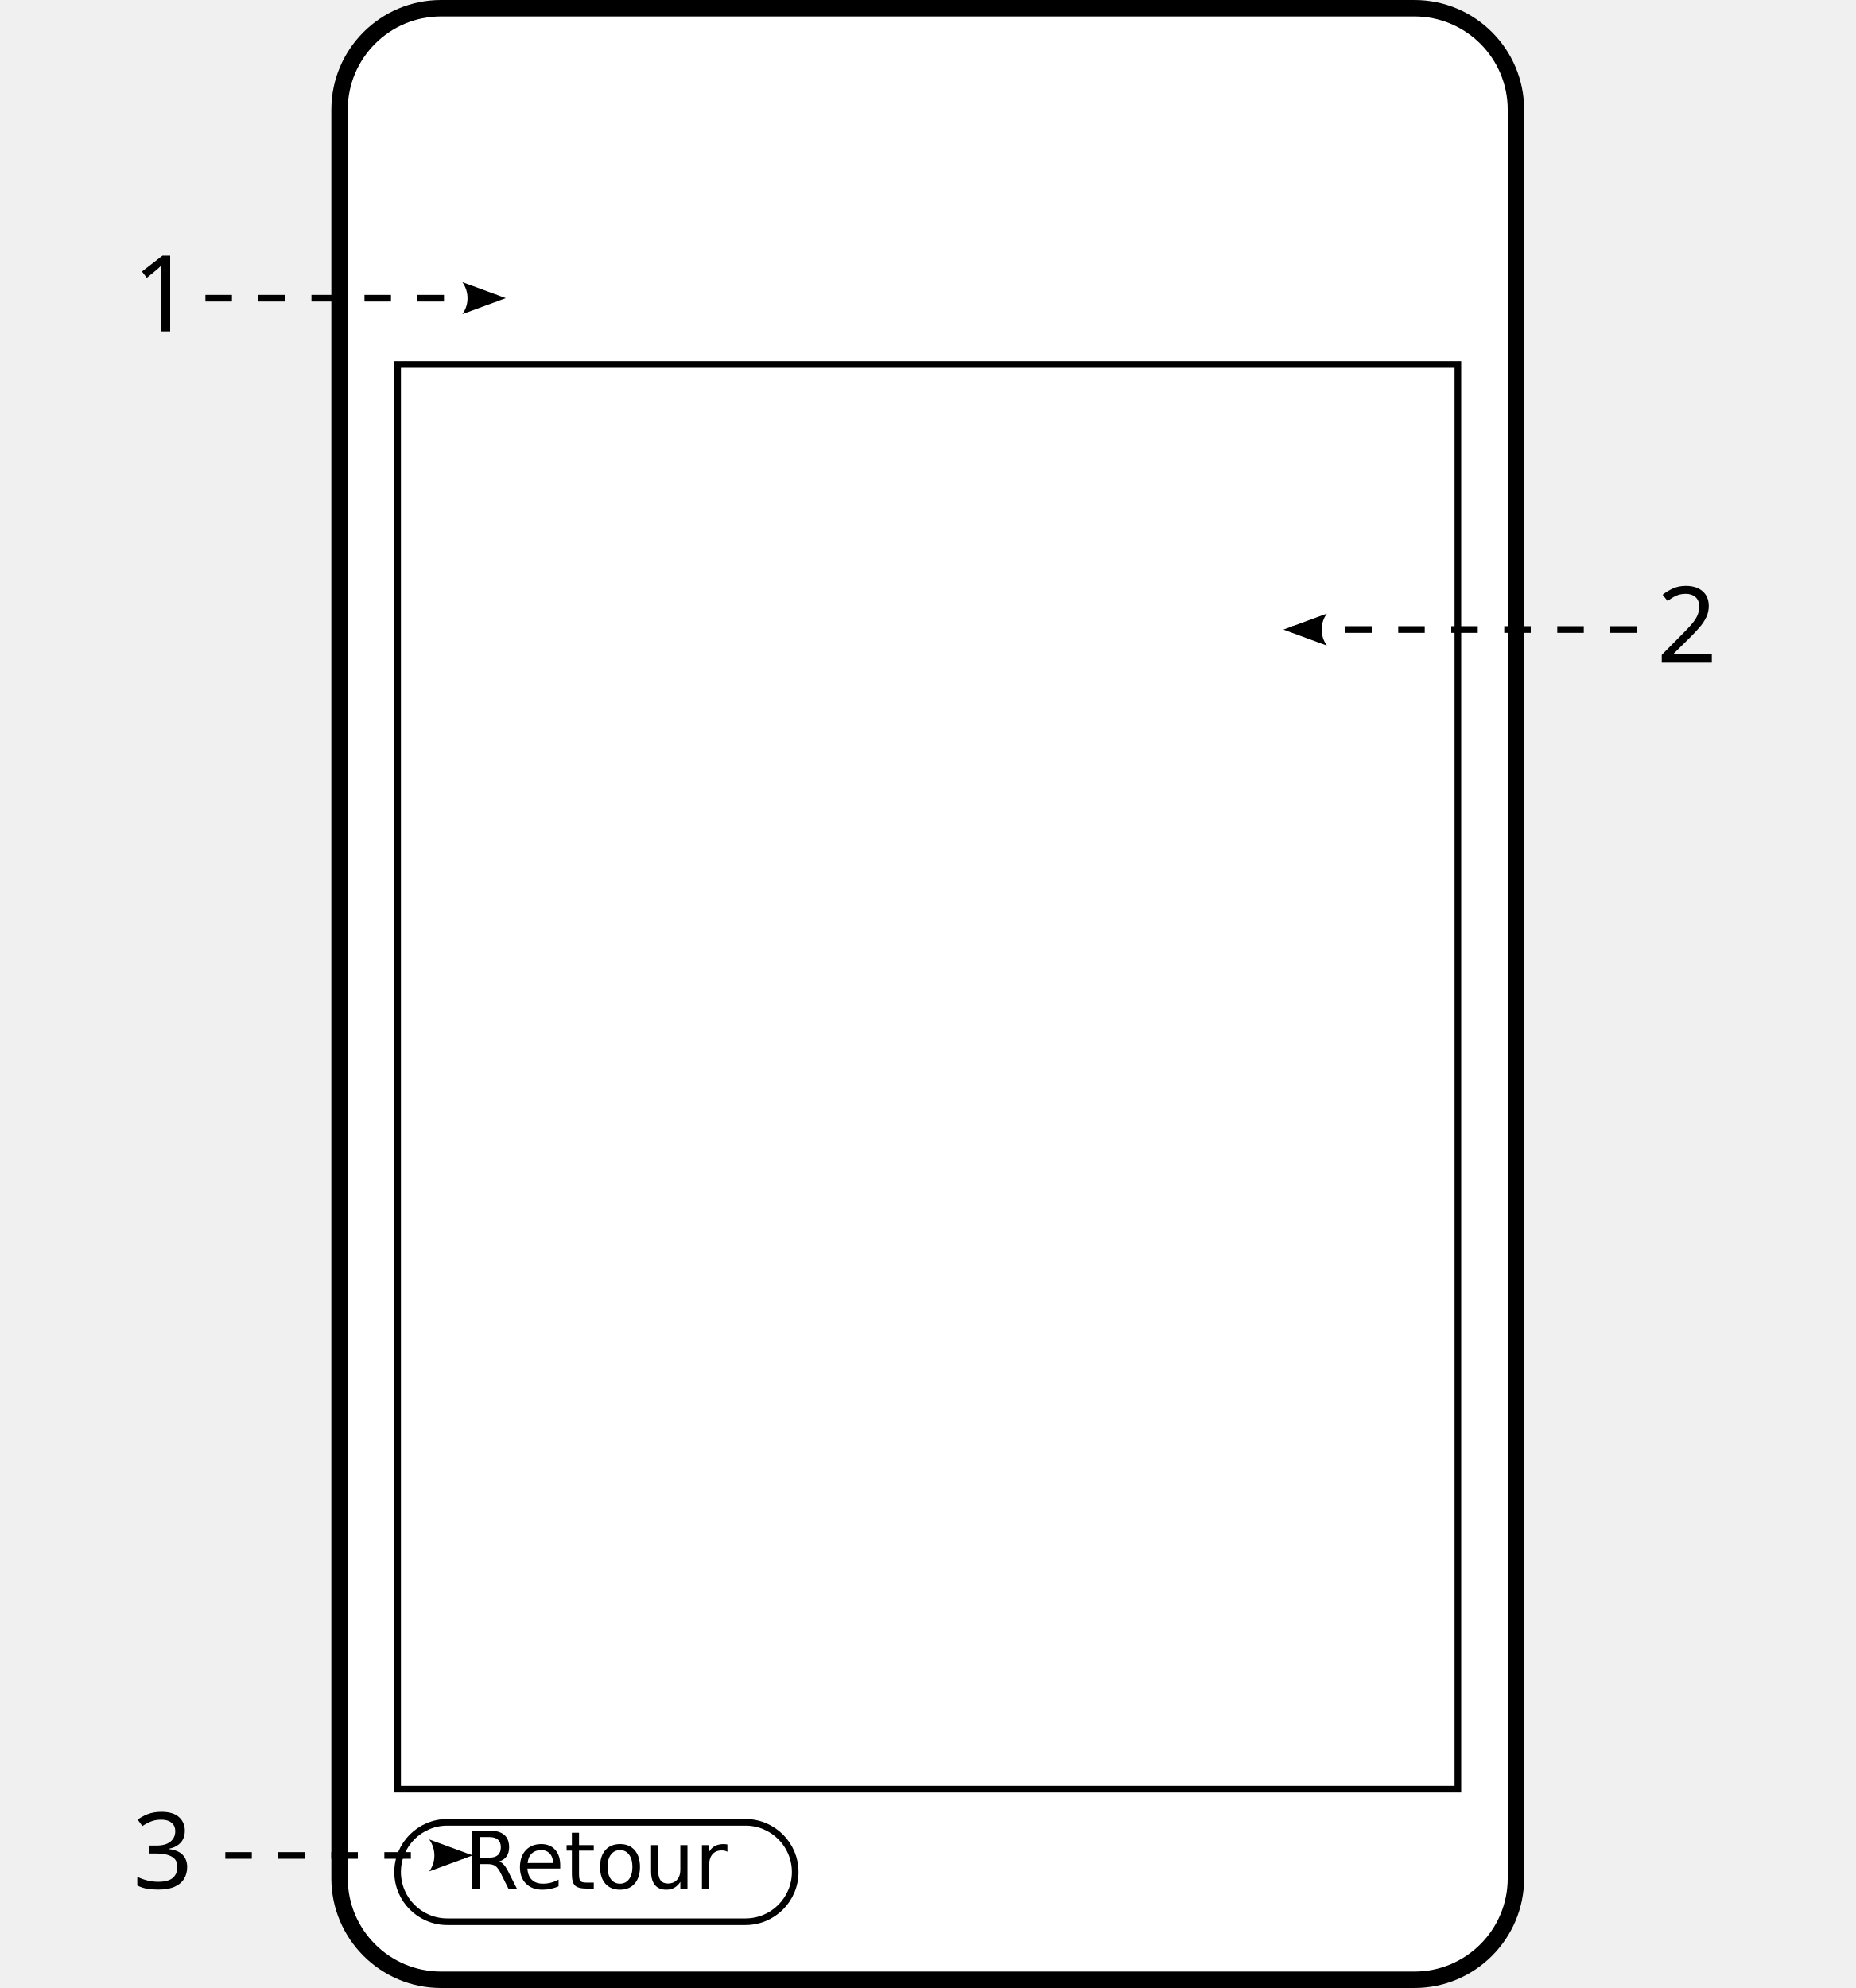
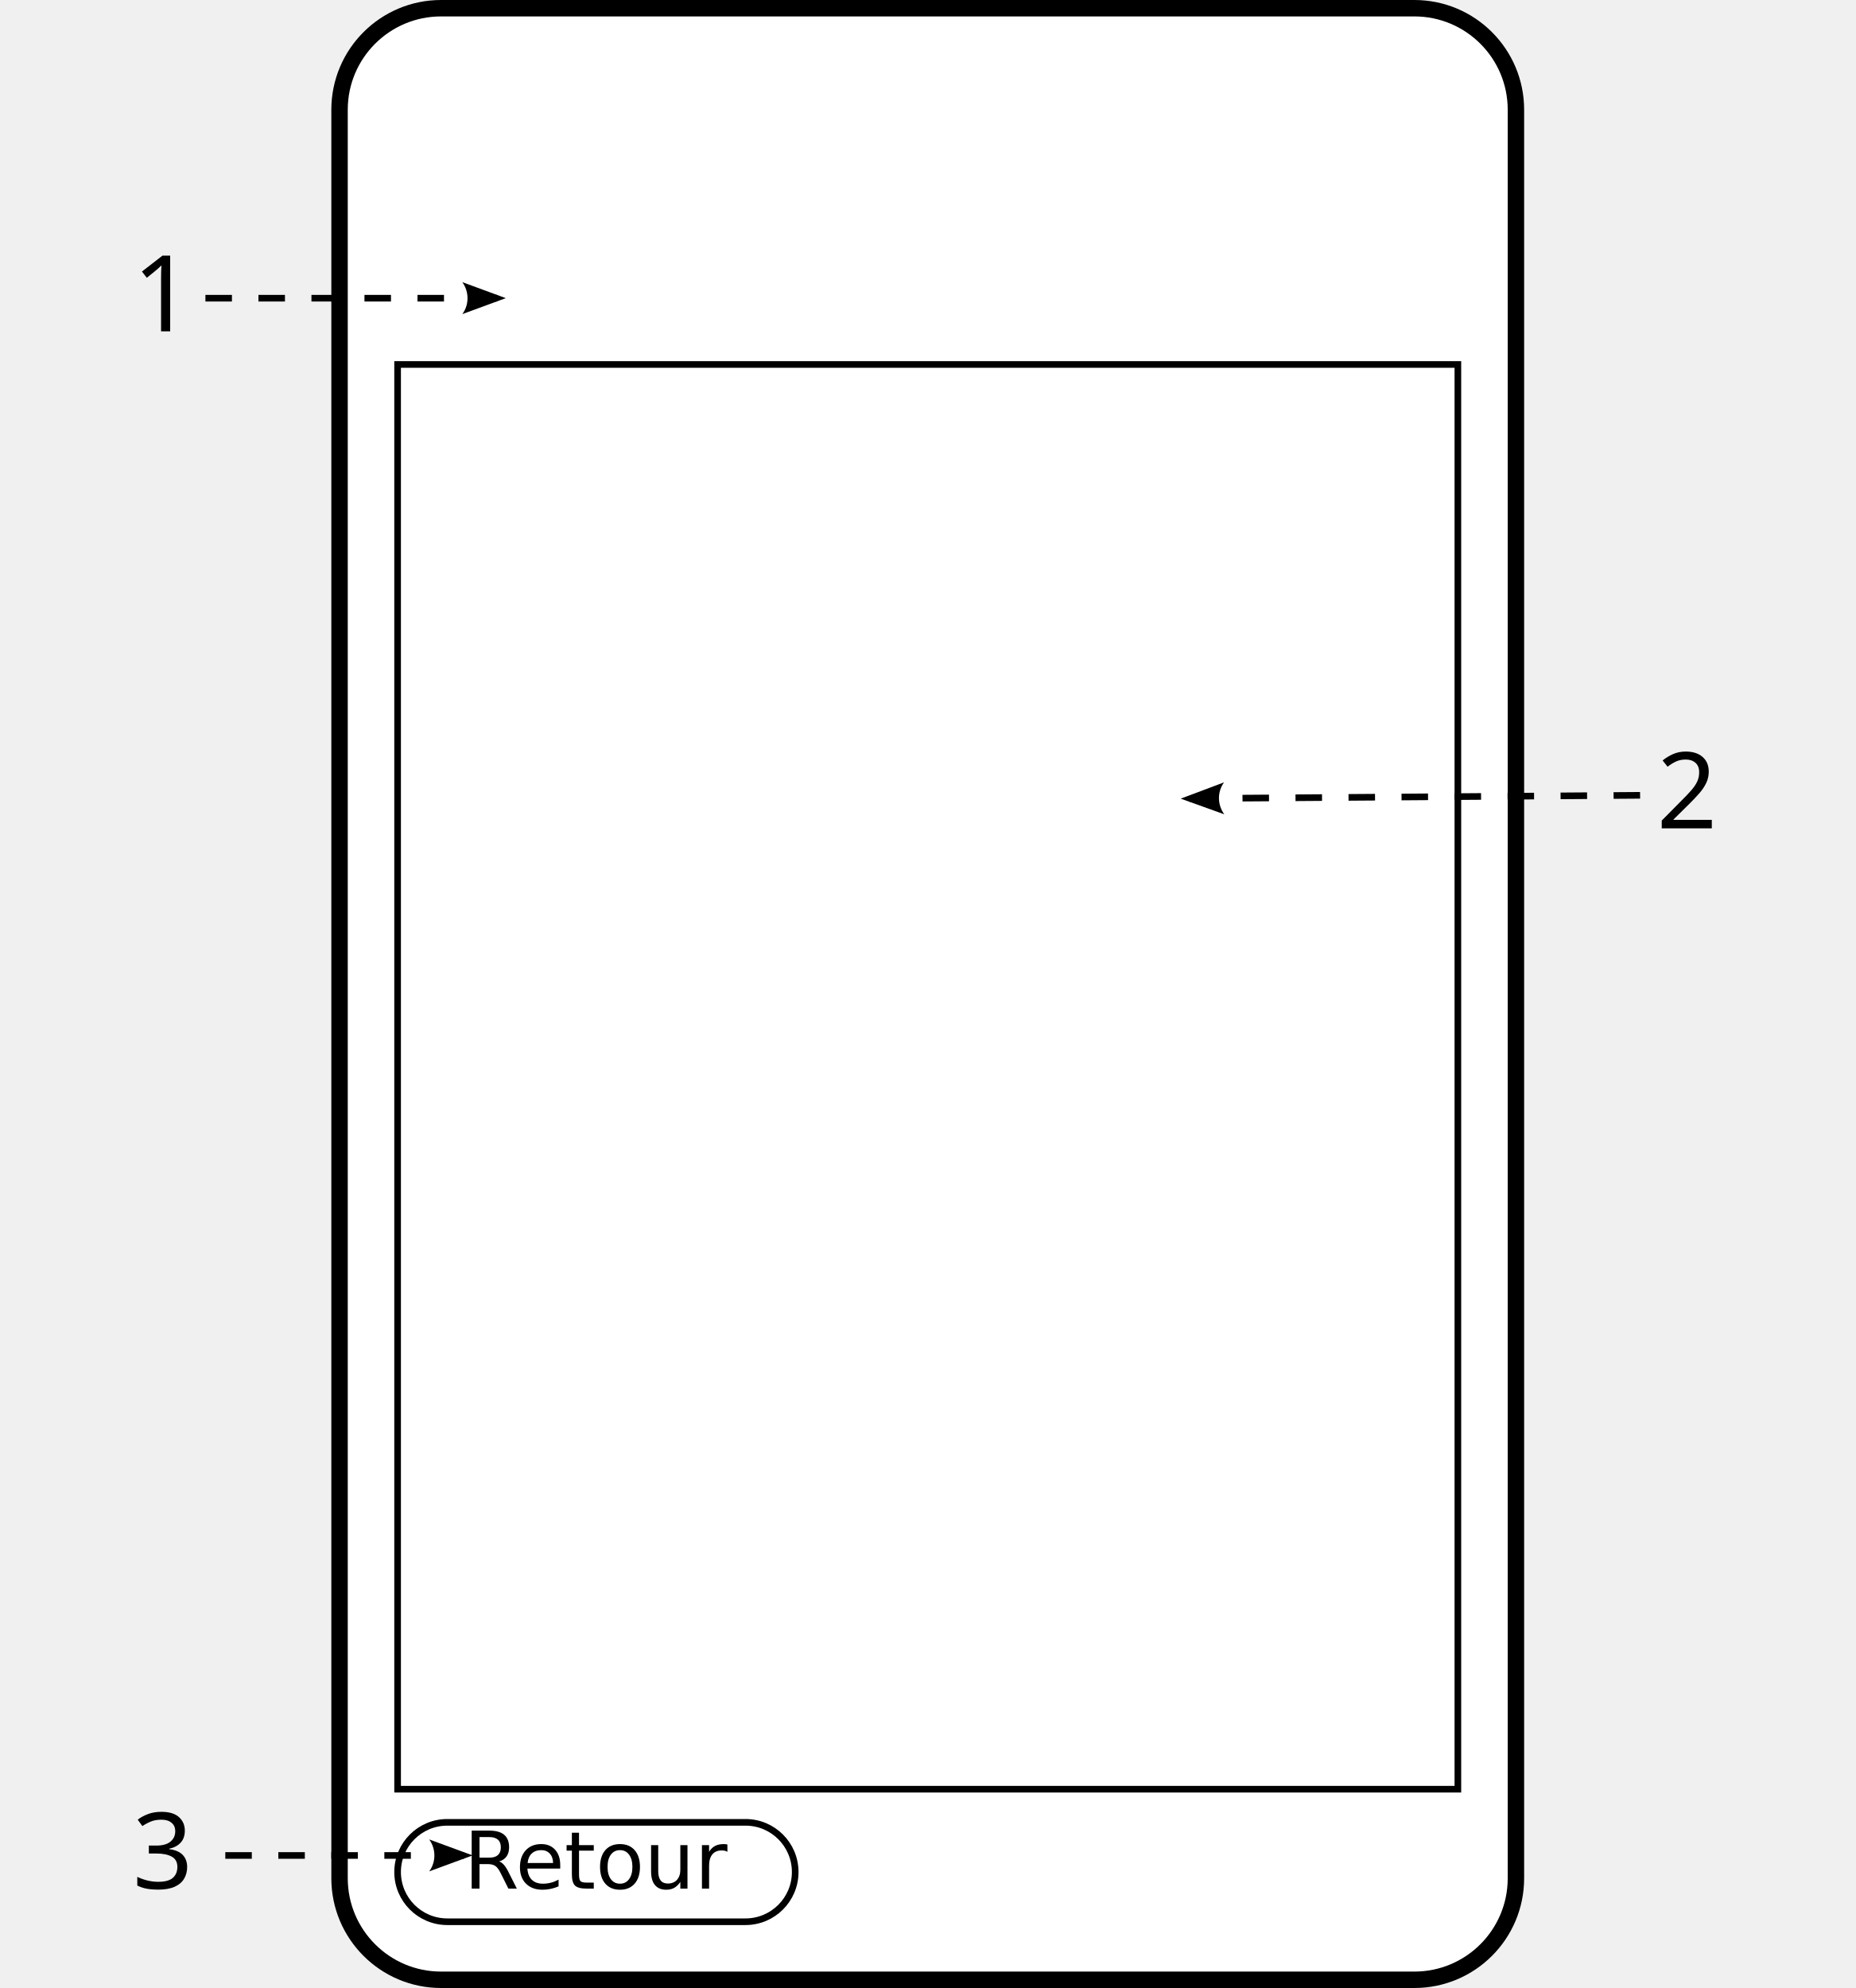
<svg xmlns="http://www.w3.org/2000/svg" version="1.0" width="560" height="600" id="svg2">
  <defs id="defs4">
    <marker refX="0" refY="0" orient="auto" id="Scissors" style="overflow:visible">
-       <path d="M 9.09,-3.606 C 8.12,-4.777 6.37,-4.736 5.062,-4.233 L -3.15,-1.155 C -5.538,-2.462 -7.898,-2.087 -7.898,-2.724 C -7.898,-3.221 -7.442,-3.112 -7.51,-4.407 C -7.576,-5.65 -8.874,-6.57 -10.1,-6.488 C -11.328,-6.496 -12.6,-5.555 -12.611,-4.258 C -12.702,-2.952 -11.604,-1.739 -10.304,-1.653 C -8.782,-1.427 -6.086,-2.349 -4.821,-0.082 C -5.763,1.656 -7.435,1.661 -8.947,1.574 C -10.201,1.501 -11.709,1.861 -12.307,3.095 C -12.886,4.277 -12.318,5.959 -10.99,6.321 C -9.65,6.813 -7.81,6.191 -7.491,4.65 C -7.245,3.462 -8.086,2.904 -7.764,2.473 C -7.52,2.148 -5.973,2.336 -3.216,1.098 L 5.676,4.233 C 6.8,4.547 8.173,4.536 9.168,3.431 L -0.052,-0.054 L 9.09,-3.606 z M -9.218,-5.507 C -7.923,-4.784 -8.029,-2.823 -9.374,-2.443 C -10.591,-2.02 -12.145,-3.202 -11.758,-4.521 C -11.53,-5.603 -10.104,-6.001 -9.218,-5.507 L -9.218,-5.507 z M -9.162,2.511 C -7.811,3.01 -8.04,5.295 -9.414,5.602 C -10.325,5.919 -11.627,5.464 -11.72,4.39 C -11.897,3.085 -10.363,1.906 -9.162,2.511 L -9.162,2.511 z" id="schere" style="marker-start:none" />
+       <path d="M 9.09,-3.606 C 8.12,-4.777 6.37,-4.736 5.062,-4.233 l -8.212,3.078 c -2.388,-1.307 -4.748,-0.933 -4.748,-1.569 0,-0.497 0.457,-0.388 0.388,-1.683 -0.066,-1.243 -1.364,-2.163 -2.59,-2.082 -1.227,-0.007 -2.499,0.933 -2.51,2.23 -0.091,1.306 1.007,2.52 2.307,2.605 1.522,0.227 4.218,-0.696 5.483,1.571 -0.942,1.738 -2.614,1.743 -4.126,1.656 -1.255,-0.072 -2.762,0.287 -3.361,1.521 -0.578,1.182 -0.011,2.865 1.317,3.226 1.34,0.492 3.181,-0.13 3.499,-1.671 0.246,-1.188 -0.595,-1.746 -0.273,-2.177 0.244,-0.325 1.791,-0.137 4.547,-1.375 L 5.676,4.233 C 6.8,4.547 8.173,4.536 9.168,3.431 L -0.052,-0.054 9.09,-3.606 z m -18.308,-1.901 c 1.295,0.723 1.189,2.684 -0.156,3.063 -1.217,0.424 -2.771,-0.759 -2.383,-2.077 0.227,-1.082 1.653,-1.481 2.54,-0.986 l 0,0 z m 0.056,8.017 c 1.351,0.499 1.121,2.784 -0.252,3.092 -0.911,0.316 -2.214,-0.139 -2.306,-1.212 -0.178,-1.305 1.356,-2.484 2.558,-1.879 l 0,0 z" id="schere" style="marker-start:none" />
    </marker>
    <marker refX="0" refY="0" orient="auto" id="Torso" style="overflow:visible">
      <g transform="scale(0.7,0.7)" id="g5959">
-         <path d="M -4.779,-3.24 C -2.429,-2.874 0.521,-1.302 0.258,0.388 C -0.005,2.078 -2.213,2.618 -4.563,2.252 C -6.913,1.886 -8.521,0.752 -8.258,-0.938 C -7.995,-2.628 -7.13,-3.605 -4.779,-3.24 z" id="path5961" style="fill:none;stroke:#000000;stroke-width:1.25;marker-start:none;marker-mid:none;marker-end:none" />
+         <path d="m -4.779,-3.24 c 2.35,0.366 5.3,1.938 5.037,3.627 C -0.005,2.078 -2.213,2.618 -4.563,2.252 -6.913,1.886 -8.521,0.752 -8.258,-0.938 -7.995,-2.628 -7.13,-3.605 -4.779,-3.24 z" id="path5961" style="fill:none;stroke:#000000;stroke-width:1.25;marker-start:none;marker-mid:none;marker-end:none" />
        <path d="M 4.46,0.089 C -2.556,-4.378 5.225,-3.906 -0.848,-8.72" id="path5963" style="fill:none;stroke:#000000;stroke-width:1pt;marker-end:none" />
        <path d="M 4.93,0.058 C -1.387,1.749 1.803,5.478 -4.945,7.546" id="path5965" style="fill:none;stroke:#000000;stroke-width:1pt;marker-start:none;marker-end:none" />
        <rect width="2.637" height="2.761" x="-10.392" y="-1.741" transform="matrix(0.527536,-0.849533,0.887668,0.460484,0,0)" id="rect5967" style="fill-rule:evenodd;stroke-width:1pt;marker-end:none" />
        <rect width="2.733" height="2.861" x="4.959" y="-7.963" transform="matrix(0.671205,-0.741272,0.790802,0.612072,0,0)" id="rect5969" style="fill-rule:evenodd;stroke-width:1pt;marker-end:none" />
-         <path d="M 16.78,-28.685 C 16.78,-28.349 16.508,-28.077 16.173,-28.077 C 15.837,-28.077 15.565,-28.349 15.565,-28.685 C 15.565,-29.021 15.837,-29.293 16.173,-29.293 C 16.508,-29.293 16.78,-29.021 16.78,-28.685 z" transform="matrix(0,-1.109517,1.109517,0,25.96648,19.71619)" id="path5971" style="fill:#ff0000;fill-opacity:0.75;fill-rule:evenodd;stroke:#000000;stroke-width:1pt;marker-start:none;marker-end:none" />
-         <path d="M 16.78,-28.685 C 16.78,-28.349 16.508,-28.077 16.173,-28.077 C 15.837,-28.077 15.565,-28.349 15.565,-28.685 C 15.565,-29.021 15.837,-29.293 16.173,-29.293 C 16.508,-29.293 16.78,-29.021 16.78,-28.685 z" transform="matrix(0,-1.109517,1.109517,0,26.8245,16.99126)" id="path5973" style="fill:#ff0000;fill-opacity:0.75;fill-rule:evenodd;stroke:#000000;stroke-width:1pt;marker-start:none;marker-end:none" />
+         <path d="m 16.78,-28.685 c 3.16e-4,0.336 -0.272,0.608 -0.607,0.608 -0.336,0 -0.608,-0.272 -0.607,-0.608 -3.16e-4,-0.336 0.272,-0.608 0.607,-0.608 0.336,0 0.608,0.272 0.607,0.608 z" transform="matrix(0,-1.109517,1.109517,0,25.96648,19.71619)" id="path5971" style="fill:#ff0000;fill-opacity:0.75;fill-rule:evenodd;stroke:#000000;stroke-width:1pt;marker-start:none;marker-end:none" />
+         <path d="m 16.78,-28.685 c 3.16e-4,0.336 -0.272,0.608 -0.607,0.608 -0.336,0 -0.608,-0.272 -0.607,-0.608 -3.16e-4,-0.336 0.272,-0.608 0.607,-0.608 0.336,0 0.608,0.272 0.607,0.608 z" transform="matrix(0,-1.109517,1.109517,0,26.8245,16.99126)" id="path5973" style="fill:#ff0000;fill-opacity:0.75;fill-rule:evenodd;stroke:#000000;stroke-width:1pt;marker-start:none;marker-end:none" />
      </g>
    </marker>
    <marker refX="0" refY="0" orient="auto" id="TriangleInM" style="overflow:visible">
-       <path d="M 5.77,0 L -2.88,5 L -2.88,-5 L 5.77,0 z" transform="scale(-0.4,-0.4)" id="path5883" style="fill-rule:evenodd;stroke:#000000;stroke-width:1pt;marker-start:none" />
+       <path d="m 5.77,0 -8.65,5 0,-10 8.65,5 z" transform="scale(-0.4,-0.4)" id="path5883" style="fill-rule:evenodd;stroke:#000000;stroke-width:1pt;marker-start:none" />
    </marker>
    <marker refX="0" refY="0" orient="auto" id="Arrow2Mstart" style="overflow:visible">
-       <path d="M 8.719,4.034 L -2.207,0.016 L 8.719,-4.002 C 6.973,-1.63 6.983,1.616 8.719,4.034 L 8.719,4.034 z" transform="scale(0.6,0.6)" id="path5770" style="font-size:12px;fill-rule:evenodd;stroke-width:0.625;stroke-linejoin:round" />
+       <path d="M 8.719,4.034 -2.207,0.016 8.719,-4.002 c -1.745,2.372 -1.735,5.617 -6e-7,8.035 l 0,0 z" transform="scale(0.6,0.6)" id="path5770" style="font-size:12px;fill-rule:evenodd;stroke-width:0.625;stroke-linejoin:round" />
    </marker>
    <marker refX="0" refY="0" orient="auto" id="Arrow1Lstart" style="overflow:visible">
-       <path d="M 0,0 L 5,-5 L -12.5,0 L 5,5 L 0,0 z" transform="matrix(0.8,0,0,0.8,10,0)" id="path5746" style="fill-rule:evenodd;stroke:#000000;stroke-width:1pt;marker-start:none" />
+       <path d="M 0,0 5,-5 -12.5,0 5,5 0,0 z" transform="matrix(0.8,0,0,0.8,10,0)" id="path5746" style="fill-rule:evenodd;stroke:#000000;stroke-width:1pt;marker-start:none" />
    </marker>
  </defs>
-   <g id="layer1" transform="translate(70.57025,-53.44498)">
-     <rect width="355.044" height="595.044" ry="30.646" x="31.908" y="55.923" id="rect2385" style="fill:#ffffff;fill-opacity:1;fill-rule:evenodd;stroke:#000000;stroke-width:4.956;stroke-linecap:butt;stroke-linejoin:miter;stroke-miterlimit:4;stroke-dasharray:none;stroke-opacity:1" />
+   <g transform="translate(70.57025,-53.44498)" id="layer1">
+     <rect width="355.044" height="595.044" ry="30.646" x="31.908" y="55.923" id="rect2385" style="fill:#ffffff;fill-opacity:1;fill-rule:evenodd;stroke:#000000;stroke-width:4.956;stroke-linecap:butt;stroke-linejoin:miter;stroke-miterlimit:4;stroke-opacity:1;stroke-dasharray:none" />
    <text x="125.714" y="575.219" id="text5705" xml:space="preserve" style="font-size:40px;font-style:normal;font-variant:normal;font-weight:normal;font-stretch:normal;fill:#000000;fill-opacity:1;stroke:none;font-family:Serif;-inkscape-font-specification:Serif">
      <tspan x="125.714" y="575.219" id="tspan5707" />
    </text>
    <text x="178.571" y="269.505" id="text5709" xml:space="preserve" style="font-size:40px;font-style:normal;font-variant:normal;font-weight:normal;font-stretch:normal;fill:#000000;fill-opacity:1;stroke:none;font-family:Sans;-inkscape-font-specification:Sans">
      <tspan x="178.571" y="269.505" id="tspan5711" />
    </text>
    <text x="408.571" y="335.219" id="text10915" xml:space="preserve" style="font-size:40px;font-style:normal;font-variant:normal;font-weight:normal;font-stretch:normal;fill:#000000;fill-opacity:1;stroke:none;font-family:Sans;-inkscape-font-specification:Sans">
      <tspan x="408.571" y="335.219" id="tspan10917" />
    </text>
    <text x="-30.57" y="153.445" id="text10923" xml:space="preserve" style="font-size:32px;font-style:normal;font-variant:normal;font-weight:normal;font-stretch:normal;fill:#000000;fill-opacity:1;stroke:none;font-family:Utopia;-inkscape-font-specification:Utopia">
      <tspan x="-30.57" y="153.445" id="tspan10925">1</tspan>
    </text>
-     <text x="429.43" y="253.445" id="text10927" xml:space="preserve" style="font-size:32px;font-style:normal;font-variant:normal;font-weight:normal;font-stretch:normal;fill:#000000;fill-opacity:1;stroke:none;font-family:Utopia;-inkscape-font-specification:Utopia">
-       <tspan x="429.43" y="253.445" id="tspan10929">2</tspan>
+     <text x="429.43" y="303.445" id="text10927" xml:space="preserve" style="font-size:32px;font-style:normal;font-variant:normal;font-weight:normal;font-stretch:normal;fill:#000000;fill-opacity:1;stroke:none;font-family:Utopia;-inkscape-font-specification:Utopia">
+       <tspan x="429.43" y="303.445" id="tspan10929">2</tspan>
    </text>
-     <path style="fill:none;fill-rule:evenodd;stroke:#000000;stroke-width:2;stroke-linecap:butt;stroke-linejoin:miter;stroke-opacity:1;stroke-miterlimit:4;stroke-dasharray:8, 8;stroke-dashoffset:0;marker-start:url(#Arrow2Mstart)" d="M 150,90 L 60,90" id="path3234" transform="translate(-70.57025,53.44498)" />
-     <rect style="fill:#ffffff;fill-opacity:1;stroke:#000000;stroke-width:2;stroke-miterlimit:4;stroke-opacity:1;stroke-dasharray:none;stroke-dashoffset:0" id="rect3696" width="120" height="30" x="120" y="550" transform="translate(-70.57025,53.44498)" ry="15" />
-     <text xml:space="preserve" style="font-size:24px;font-style:normal;font-weight:normal;fill:#000000;fill-opacity:1;stroke:none;font-family:Bitstream Vera Sans" x="69.43" y="623.445" id="text3714">
-       <tspan id="tspan3716" x="69.43" y="623.445">Retour</tspan>
+     <path d="M 150,90 60,90" transform="translate(-70.57025,53.44498)" id="path3234" style="fill:none;stroke:#000000;stroke-width:2;stroke-linecap:butt;stroke-linejoin:miter;stroke-miterlimit:4;stroke-opacity:1;stroke-dasharray:8, 8;stroke-dashoffset:0;marker-start:url(#Arrow2Mstart)" />
+     <rect width="120" height="30" ry="15" x="120" y="550" transform="translate(-70.57025,53.44498)" id="rect3696" style="fill:#ffffff;fill-opacity:1;stroke:#000000;stroke-width:2;stroke-miterlimit:4;stroke-opacity:1;stroke-dasharray:none;stroke-dashoffset:0" />
+     <text x="69.43" y="623.445" id="text3714" xml:space="preserve" style="font-size:24px;font-style:normal;font-weight:normal;fill:#000000;fill-opacity:1;stroke:none;font-family:Bitstream Vera Sans">
+       <tspan x="69.43" y="623.445" id="tspan3716">Retour</tspan>
    </text>
-     <path style="fill:none;stroke:#000000;stroke-width:2;stroke-linecap:butt;stroke-linejoin:miter;stroke-opacity:1;stroke-miterlimit:4;stroke-dasharray:8, 8;stroke-dashoffset:0;marker-start:url(#Arrow2Mstart)" d="m 140,560 -80,0" id="path3726" transform="translate(-70.57025,53.44498)" />
-     <rect style="fill:#ffffff;fill-opacity:1;stroke:#000000;stroke-width:2;stroke-miterlimit:4;stroke-opacity:1;stroke-dasharray:none;stroke-dashoffset:0" id="rect2954" width="320" height="430" x="49.43" y="163.445" ry="0" />
-     <path style="fill:none;stroke:#000000;stroke-width:2;stroke-linecap:butt;stroke-linejoin:miter;stroke-opacity:1;stroke-miterlimit:4;stroke-dasharray:8, 8;stroke-dashoffset:0;marker-start:url(#Arrow2Mstart)" d="m 390,190 110,0" id="path3779" transform="translate(-70.57025,53.44498)" />
-     <text xml:space="preserve" style="font-size:32px;font-style:normal;font-variant:normal;font-weight:normal;font-stretch:normal;fill:#000000;fill-opacity:1;stroke:none;font-family:Utopia;-inkscape-font-specification:Utopia" x="-30.57" y="623.445" id="text3980">
-       <tspan id="tspan3982" x="-30.57" y="623.445">3</tspan>
+     <rect width="320" height="430" x="120" y="110" transform="translate(-70.57025,53.44498)" id="rect2870" style="fill:#ffffff;fill-opacity:1;stroke:#000000;stroke-width:2;stroke-miterlimit:4;stroke-opacity:1;stroke-dasharray:none;stroke-dashoffset:0" />
+     <path d="m 359,241 141,-1" transform="translate(-70.57025,53.44498)" id="path3720" style="fill:none;stroke:#000000;stroke-width:2;stroke-linecap:butt;stroke-linejoin:miter;stroke-miterlimit:4;stroke-opacity:1;stroke-dasharray:8, 8;stroke-dashoffset:0;marker-start:url(#Arrow2Mstart)" />
+     <path d="m 140,560 -80,0" transform="translate(-70.57025,53.44498)" id="path3726" style="fill:none;stroke:#000000;stroke-width:2;stroke-linecap:butt;stroke-linejoin:miter;stroke-miterlimit:4;stroke-opacity:1;stroke-dasharray:8, 8;stroke-dashoffset:0;marker-start:url(#Arrow2Mstart)" />
+     <text x="-30.57" y="623.445" id="text3927" xml:space="preserve" style="font-size:32px;font-style:normal;font-variant:normal;font-weight:normal;font-stretch:normal;fill:#000000;fill-opacity:1;stroke:none;font-family:Utopia;-inkscape-font-specification:Utopia">
+       <tspan x="-30.57" y="623.445" id="tspan3929">3</tspan>
    </text>
  </g>
</svg>
